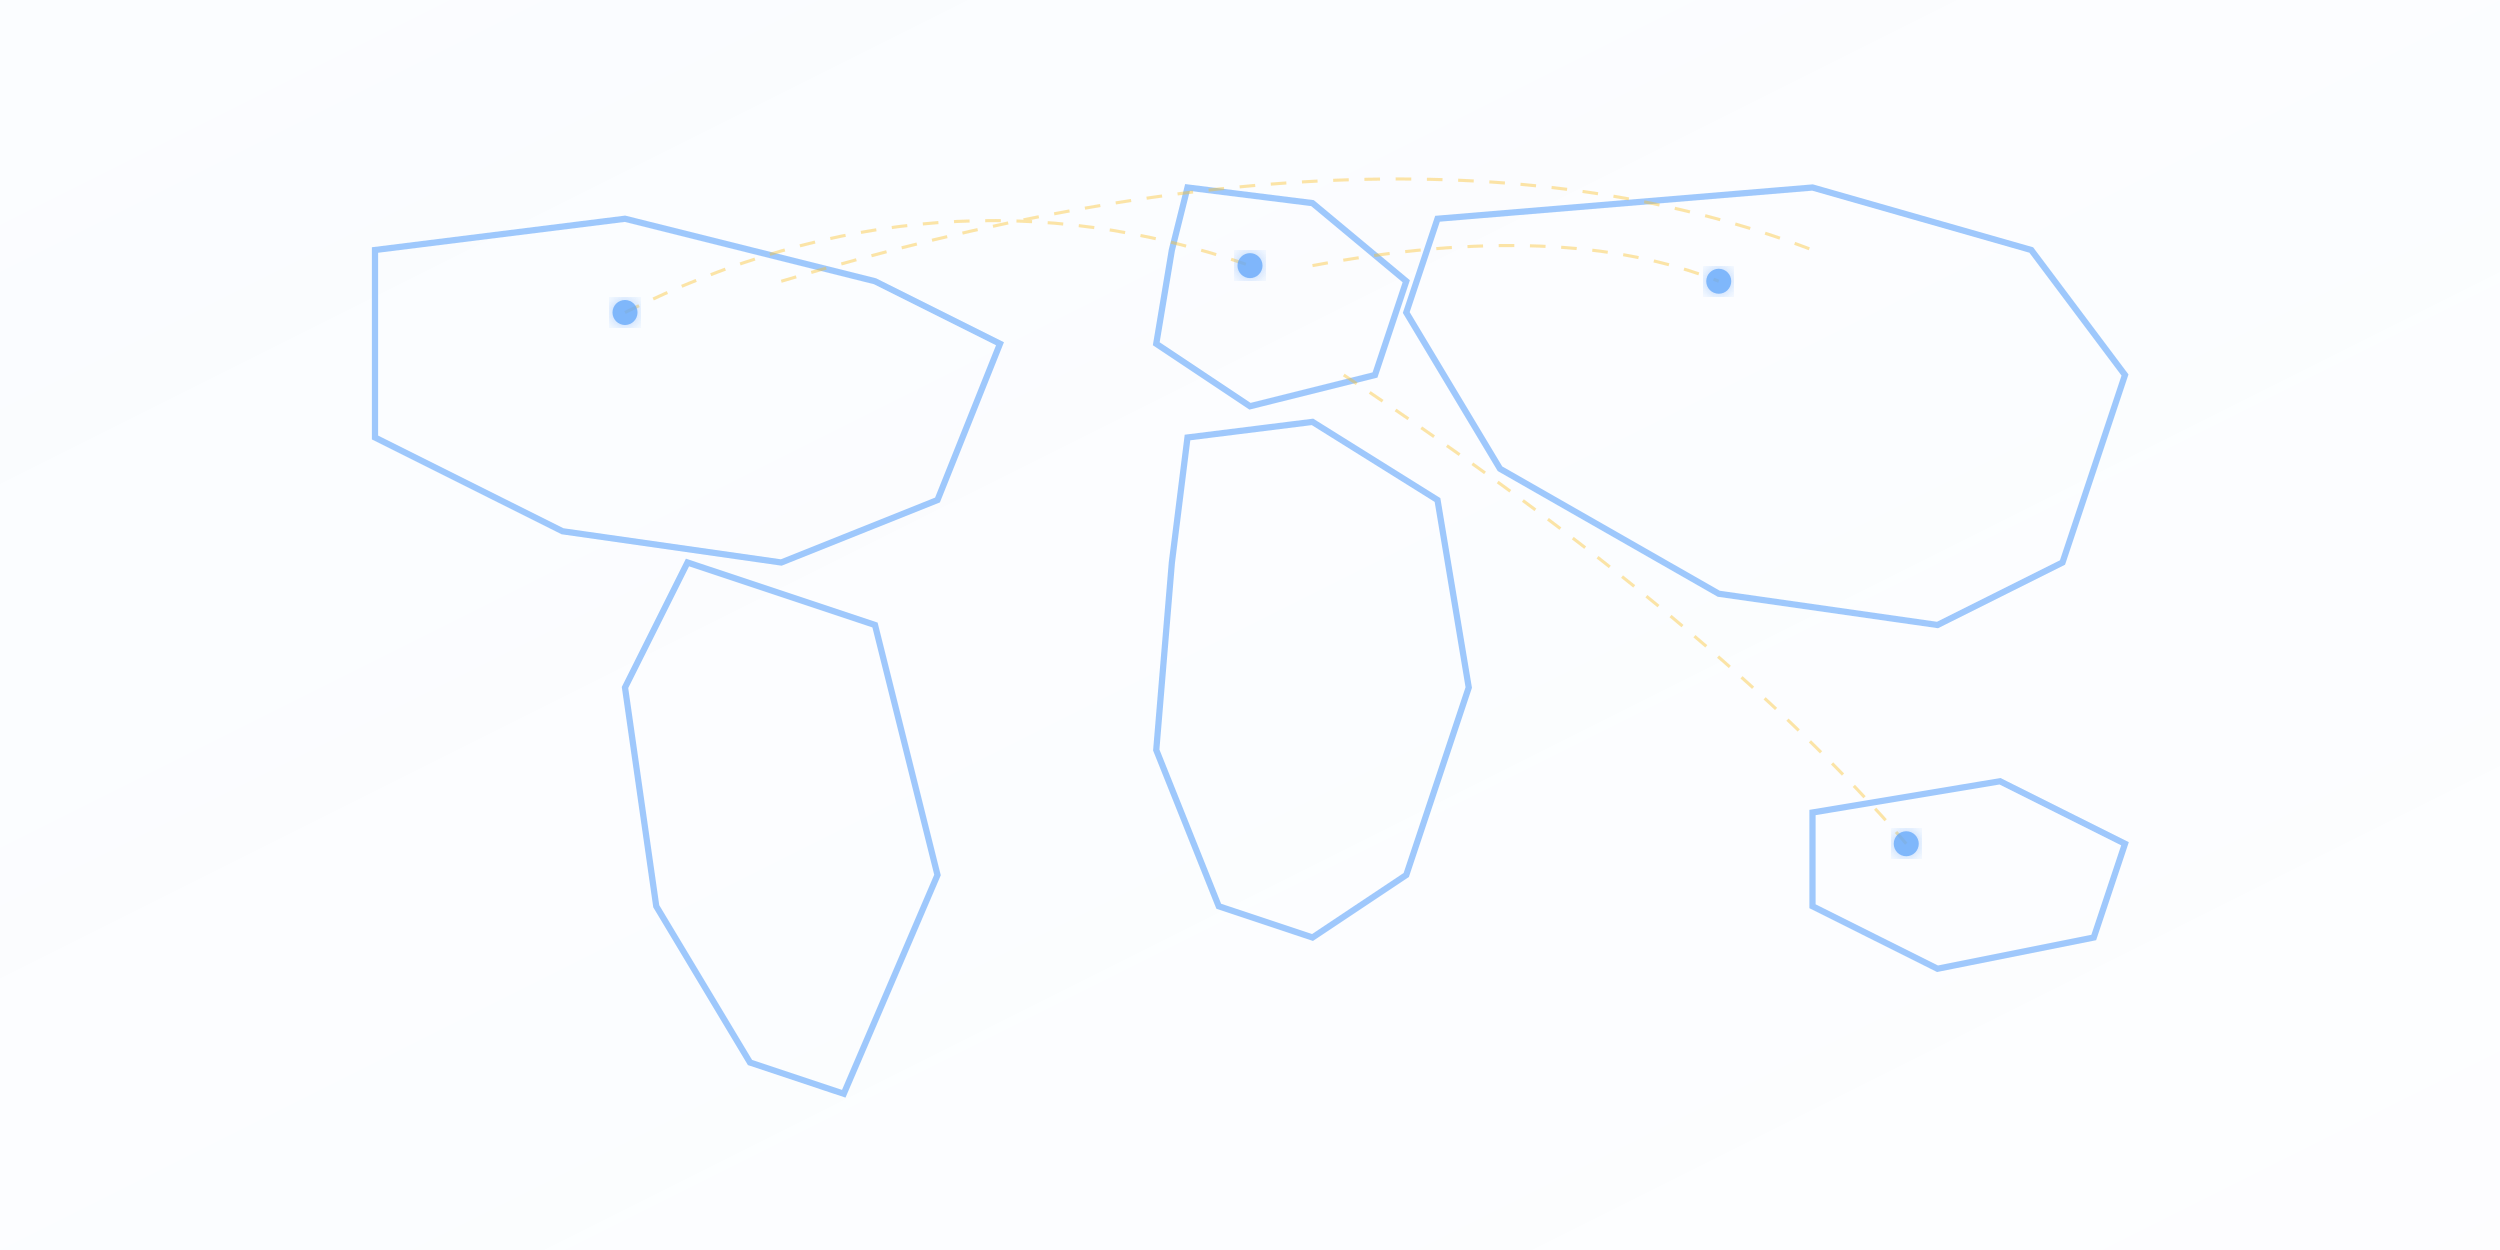
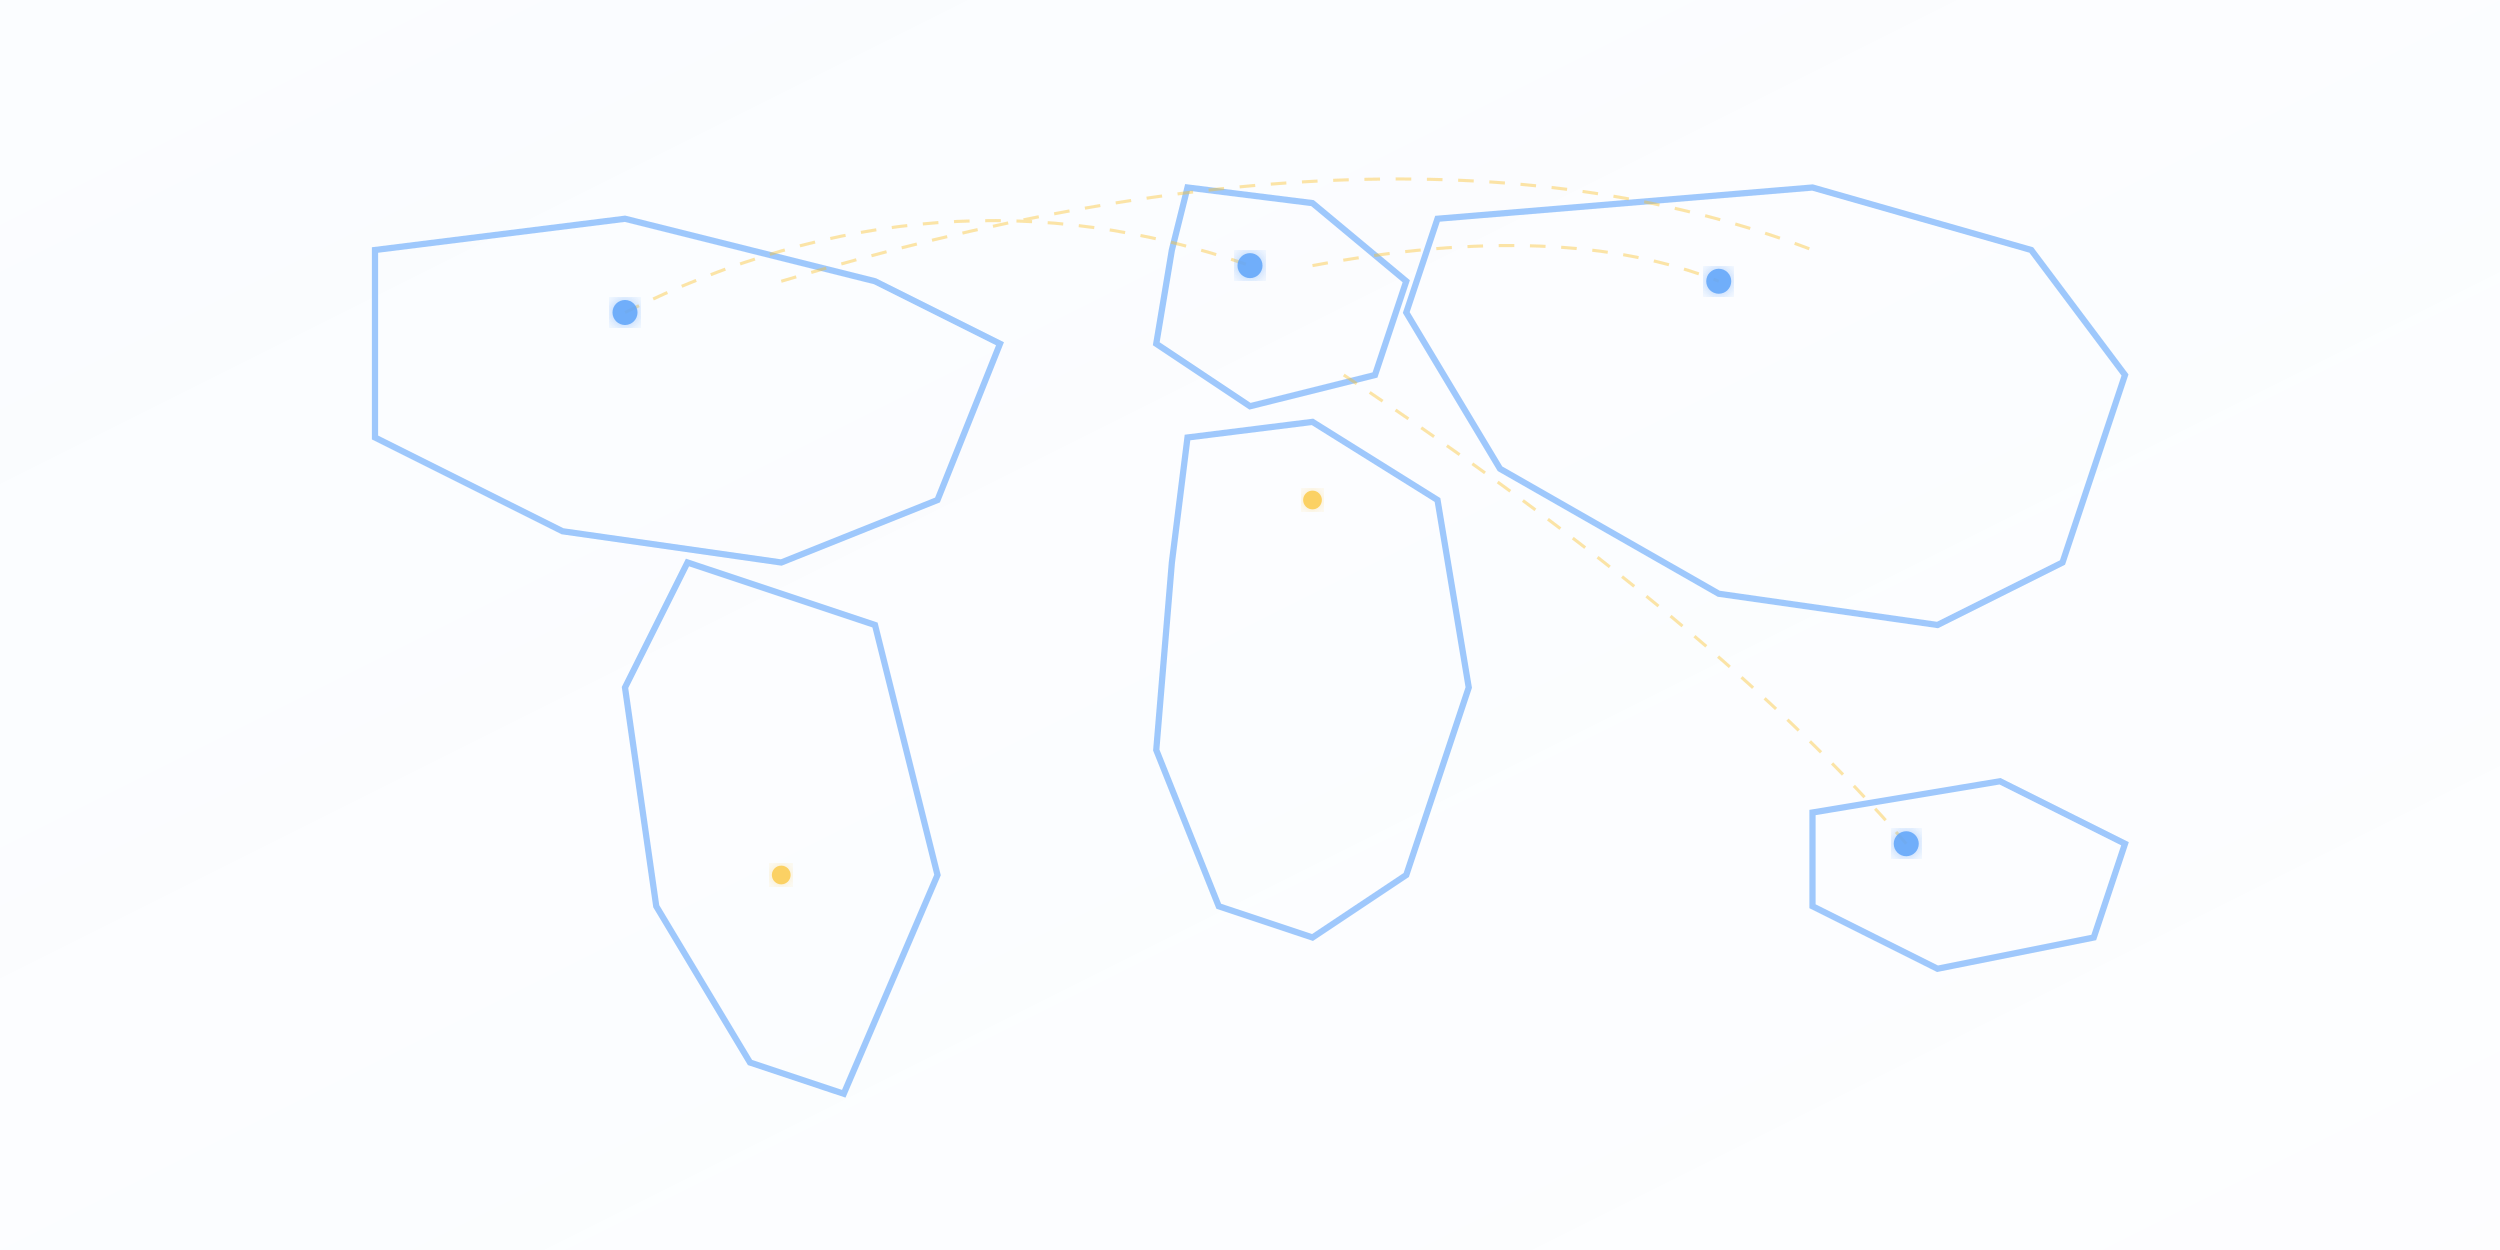
<svg xmlns="http://www.w3.org/2000/svg" width="800" height="400" viewBox="0 0 800 400">
  <defs>
    <linearGradient id="mapGradient" x1="0%" y1="0%" x2="100%" y2="100%">
      <stop offset="0%" style="stop-color:#60a5fa;stop-opacity:0.3" />
      <stop offset="100%" style="stop-color:#3b82f6;stop-opacity:0.1" />
    </linearGradient>
    <filter id="glow">
      <feGaussianBlur stdDeviation="3" result="coloredBlur" />
      <feMerge>
        <feMergeNode in="coloredBlur" />
        <feMergeNode in="SourceGraphic" />
      </feMerge>
    </filter>
  </defs>
  <rect width="800" height="400" fill="url(#mapGradient)" opacity="0.1" />
  <path d="M120 80 L200 70 L280 90 L320 110 L300 160 L250 180 L180 170 L120 140 Z" fill="none" stroke="#60a5fa" stroke-width="2" opacity="0.6" />
  <path d="M220 180 L280 200 L300 280 L270 350 L240 340 L210 290 L200 220 Z" fill="none" stroke="#60a5fa" stroke-width="2" opacity="0.6" />
  <path d="M380 60 L420 65 L450 90 L440 120 L400 130 L370 110 L375 80 Z" fill="none" stroke="#60a5fa" stroke-width="2" opacity="0.6" />
  <path d="M380 140 L420 135 L460 160 L470 220 L450 280 L420 300 L390 290 L370 240 L375 180 Z" fill="none" stroke="#60a5fa" stroke-width="2" opacity="0.6" />
  <path d="M460 70 L580 60 L650 80 L680 120 L660 180 L620 200 L550 190 L480 150 L450 100 Z" fill="none" stroke="#60a5fa" stroke-width="2" opacity="0.6" />
  <path d="M580 260 L640 250 L680 270 L670 300 L620 310 L580 290 Z" fill="none" stroke="#60a5fa" stroke-width="2" opacity="0.6" />
  <g class="flight-paths" opacity="0.4">
    <path d="M200 100 Q300 50 400 85" fill="none" stroke="#fbbf24" stroke-width="1" stroke-dasharray="5,5">
      <animate attributeName="stroke-dashoffset" values="0;10" dur="2s" repeatCount="indefinite" />
    </path>
    <path d="M420 85 Q500 70 550 90" fill="none" stroke="#fbbf24" stroke-width="1" stroke-dasharray="5,5">
      <animate attributeName="stroke-dashoffset" values="0;10" dur="2.5s" repeatCount="indefinite" />
    </path>
    <path d="M250 90 Q450 30 580 80" fill="none" stroke="#fbbf24" stroke-width="1" stroke-dasharray="5,5">
      <animate attributeName="stroke-dashoffset" values="0;10" dur="3s" repeatCount="indefinite" />
    </path>
    <path d="M430 120 Q550 200 610 270" fill="none" stroke="#fbbf24" stroke-width="1" stroke-dasharray="5,5">
      <animate attributeName="stroke-dashoffset" values="0;10" dur="2.8s" repeatCount="indefinite" />
    </path>
  </g>
  <g class="connection-points">
-     <circle cx="200" cy="100" r="4" fill="#60a5fa" filter="url(#glow)" opacity="0.8">
-       <animate attributeName="r" values="3;5;3" dur="2s" repeatCount="indefinite" />
+     <circle cx="200" cy="100" r="4" fill="#60a5fa" filter="url(#glow)" opacity="0.9">
+       <animate attributeName="r" values="3;6;3" dur="3s" repeatCount="indefinite" />
+       <animate attributeName="opacity" values="0.6;1;0.6" dur="3s" repeatCount="indefinite" />
    </circle>
-     <circle cx="400" cy="85" r="4" fill="#60a5fa" filter="url(#glow)" opacity="0.8">
-       <animate attributeName="r" values="3;5;3" dur="2.2s" repeatCount="indefinite" />
+     <circle cx="400" cy="85" r="4" fill="#60a5fa" filter="url(#glow)" opacity="0.9">
+       <animate attributeName="r" values="3;6;3" dur="3s" begin="0.5s" repeatCount="indefinite" />
+       <animate attributeName="opacity" values="0.6;1;0.6" dur="3s" begin="0.5s" repeatCount="indefinite" />
    </circle>
-     <circle cx="550" cy="90" r="4" fill="#60a5fa" filter="url(#glow)" opacity="0.8">
-       <animate attributeName="r" values="3;5;3" dur="1.8s" repeatCount="indefinite" />
+     <circle cx="550" cy="90" r="4" fill="#60a5fa" filter="url(#glow)" opacity="0.9">
+       <animate attributeName="r" values="3;6;3" dur="3s" begin="1s" repeatCount="indefinite" />
+       <animate attributeName="opacity" values="0.6;1;0.6" dur="3s" begin="1s" repeatCount="indefinite" />
    </circle>
-     <circle cx="610" cy="270" r="4" fill="#60a5fa" filter="url(#glow)" opacity="0.8">
-       <animate attributeName="r" values="3;5;3" dur="2.5s" repeatCount="indefinite" />
+     <circle cx="610" cy="270" r="4" fill="#60a5fa" filter="url(#glow)" opacity="0.9">
+       <animate attributeName="r" values="3;6;3" dur="3s" begin="1.5s" repeatCount="indefinite" />
+       <animate attributeName="opacity" values="0.6;1;0.6" dur="3s" begin="1.5s" repeatCount="indefinite" />
+     </circle>
+     <circle cx="250" cy="280" r="3" fill="#fbbf24" filter="url(#glow)" opacity="0.7">
+       <animate attributeName="r" values="2;5;2" dur="3s" begin="2s" repeatCount="indefinite" />
+       <animate attributeName="opacity" values="0.5;0.9;0.5" dur="3s" begin="2s" repeatCount="indefinite" />
+     </circle>
+     <circle cx="420" cy="160" r="3" fill="#fbbf24" filter="url(#glow)" opacity="0.7">
+       <animate attributeName="r" values="2;5;2" dur="3s" begin="2.5s" repeatCount="indefinite" />
+       <animate attributeName="opacity" values="0.5;0.9;0.5" dur="3s" begin="2.5s" repeatCount="indefinite" />
    </circle>
  </g>
</svg>
